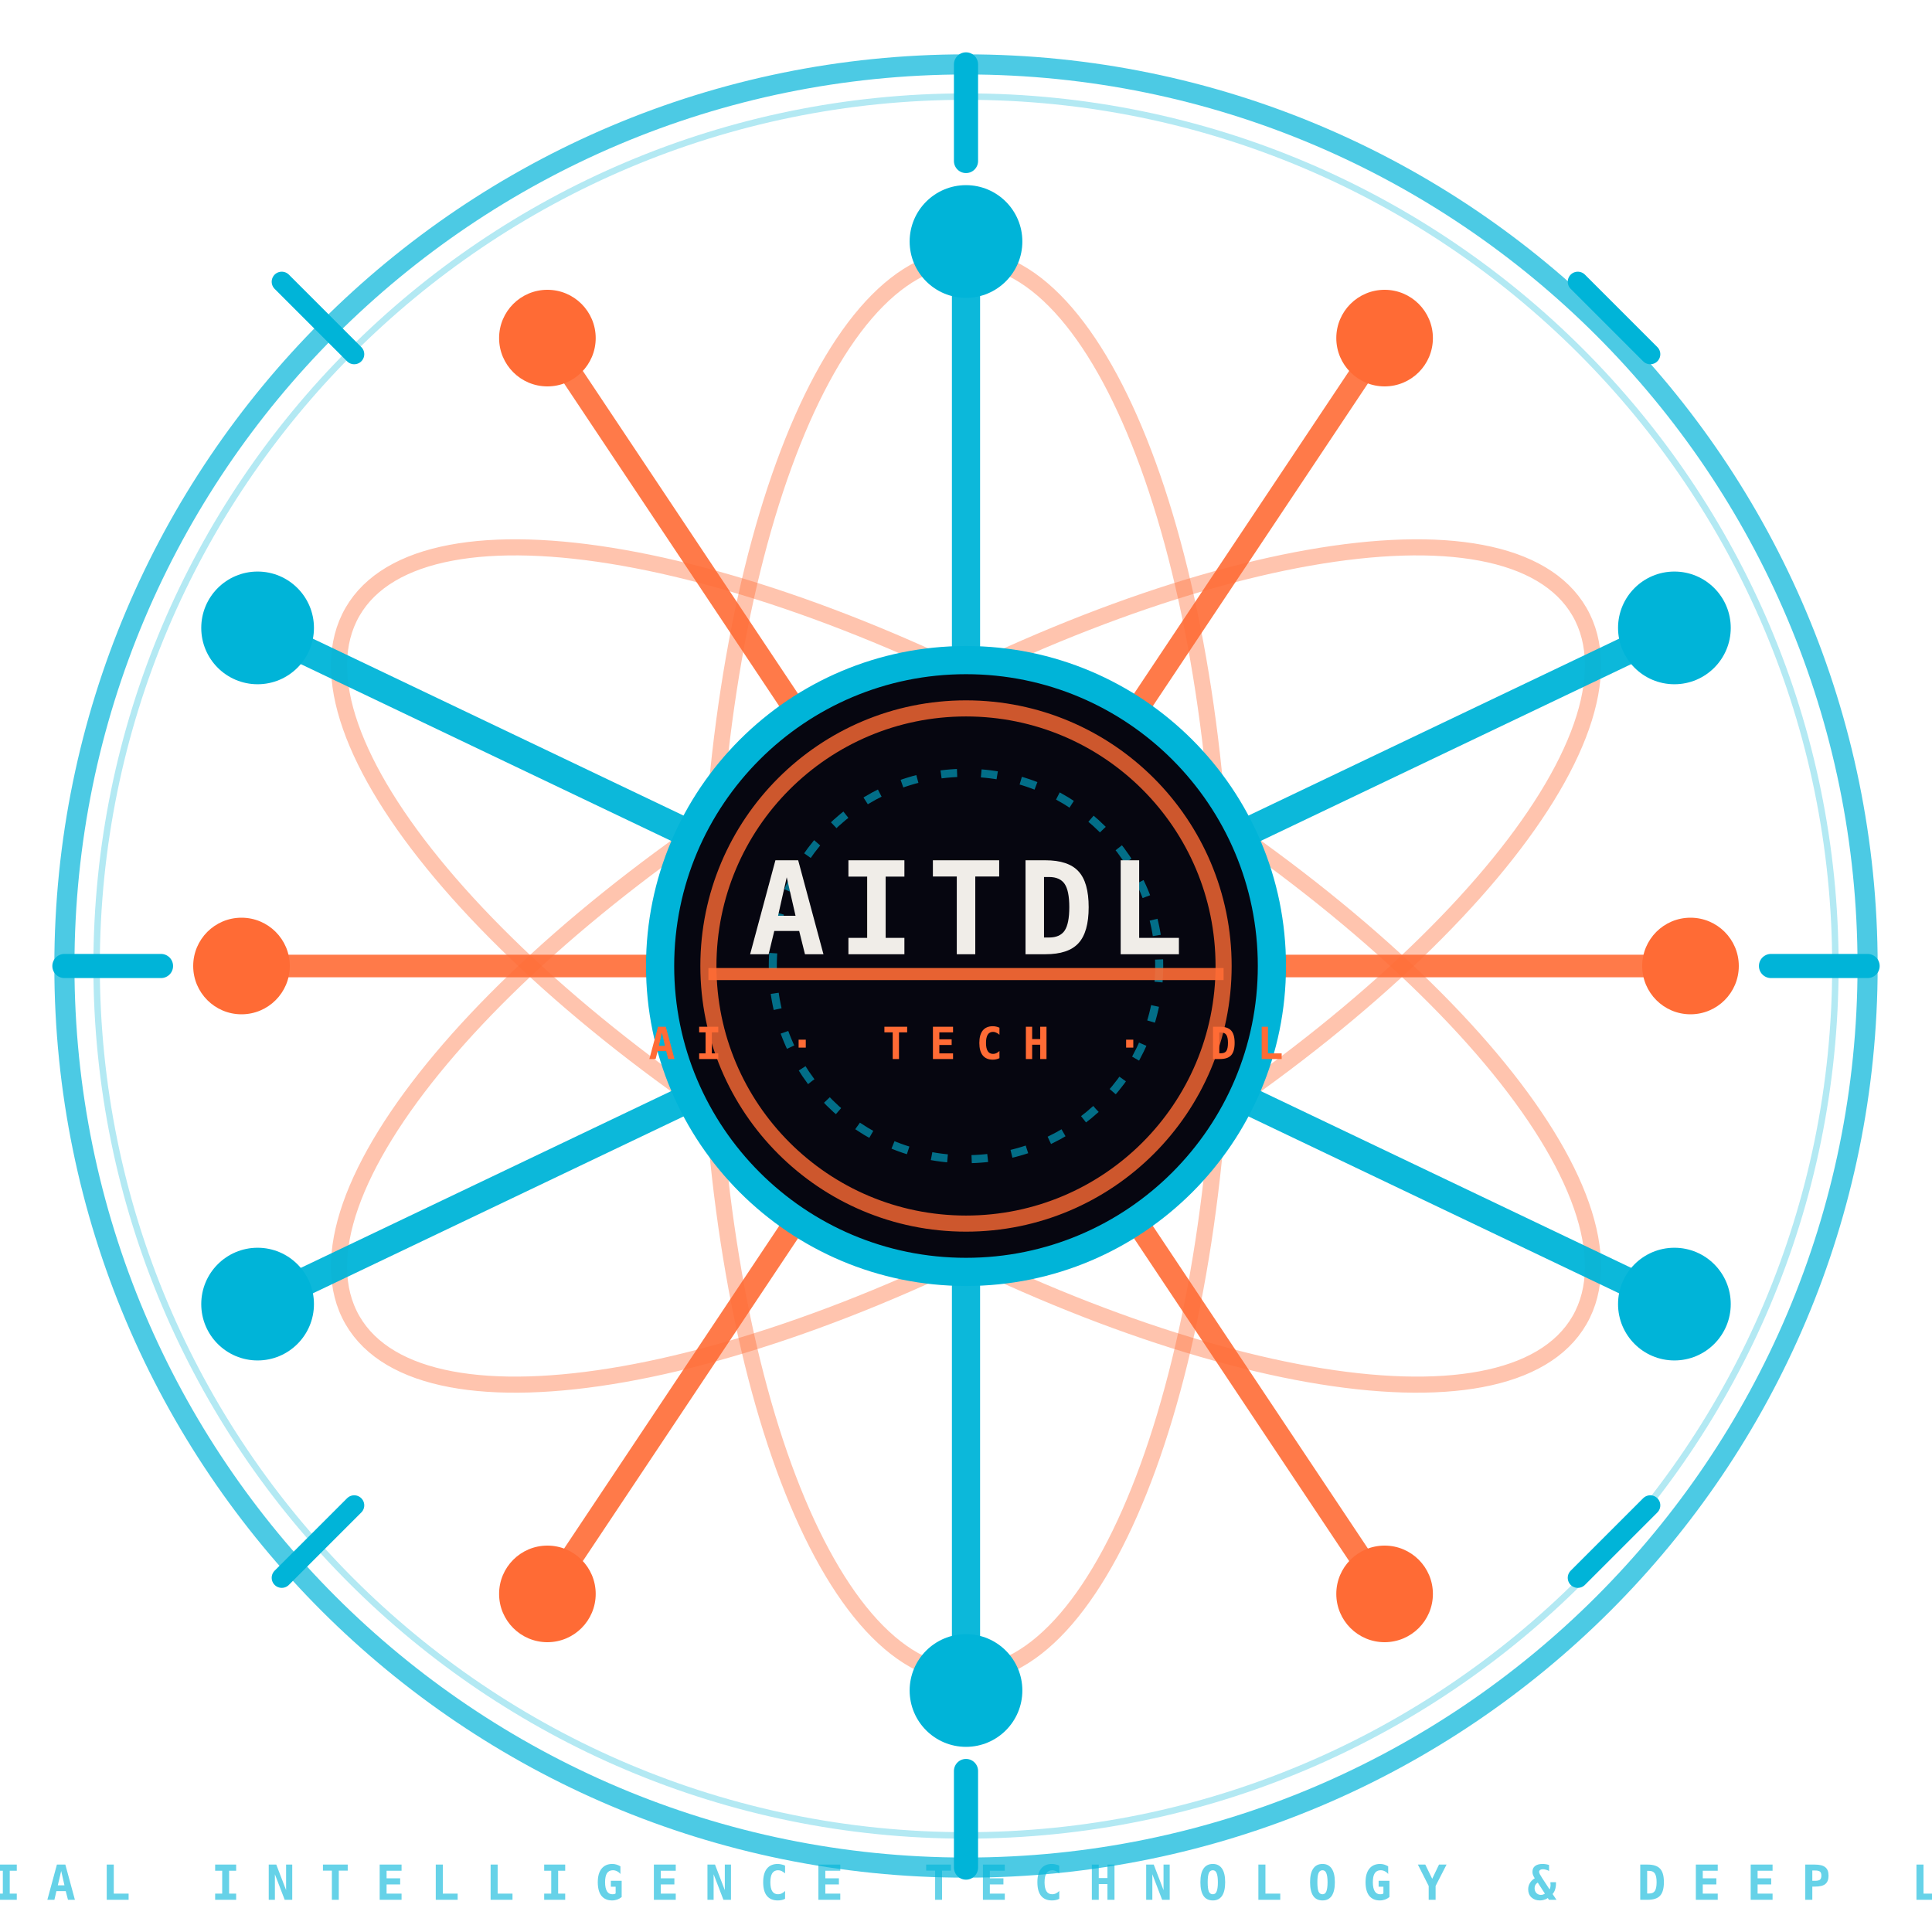
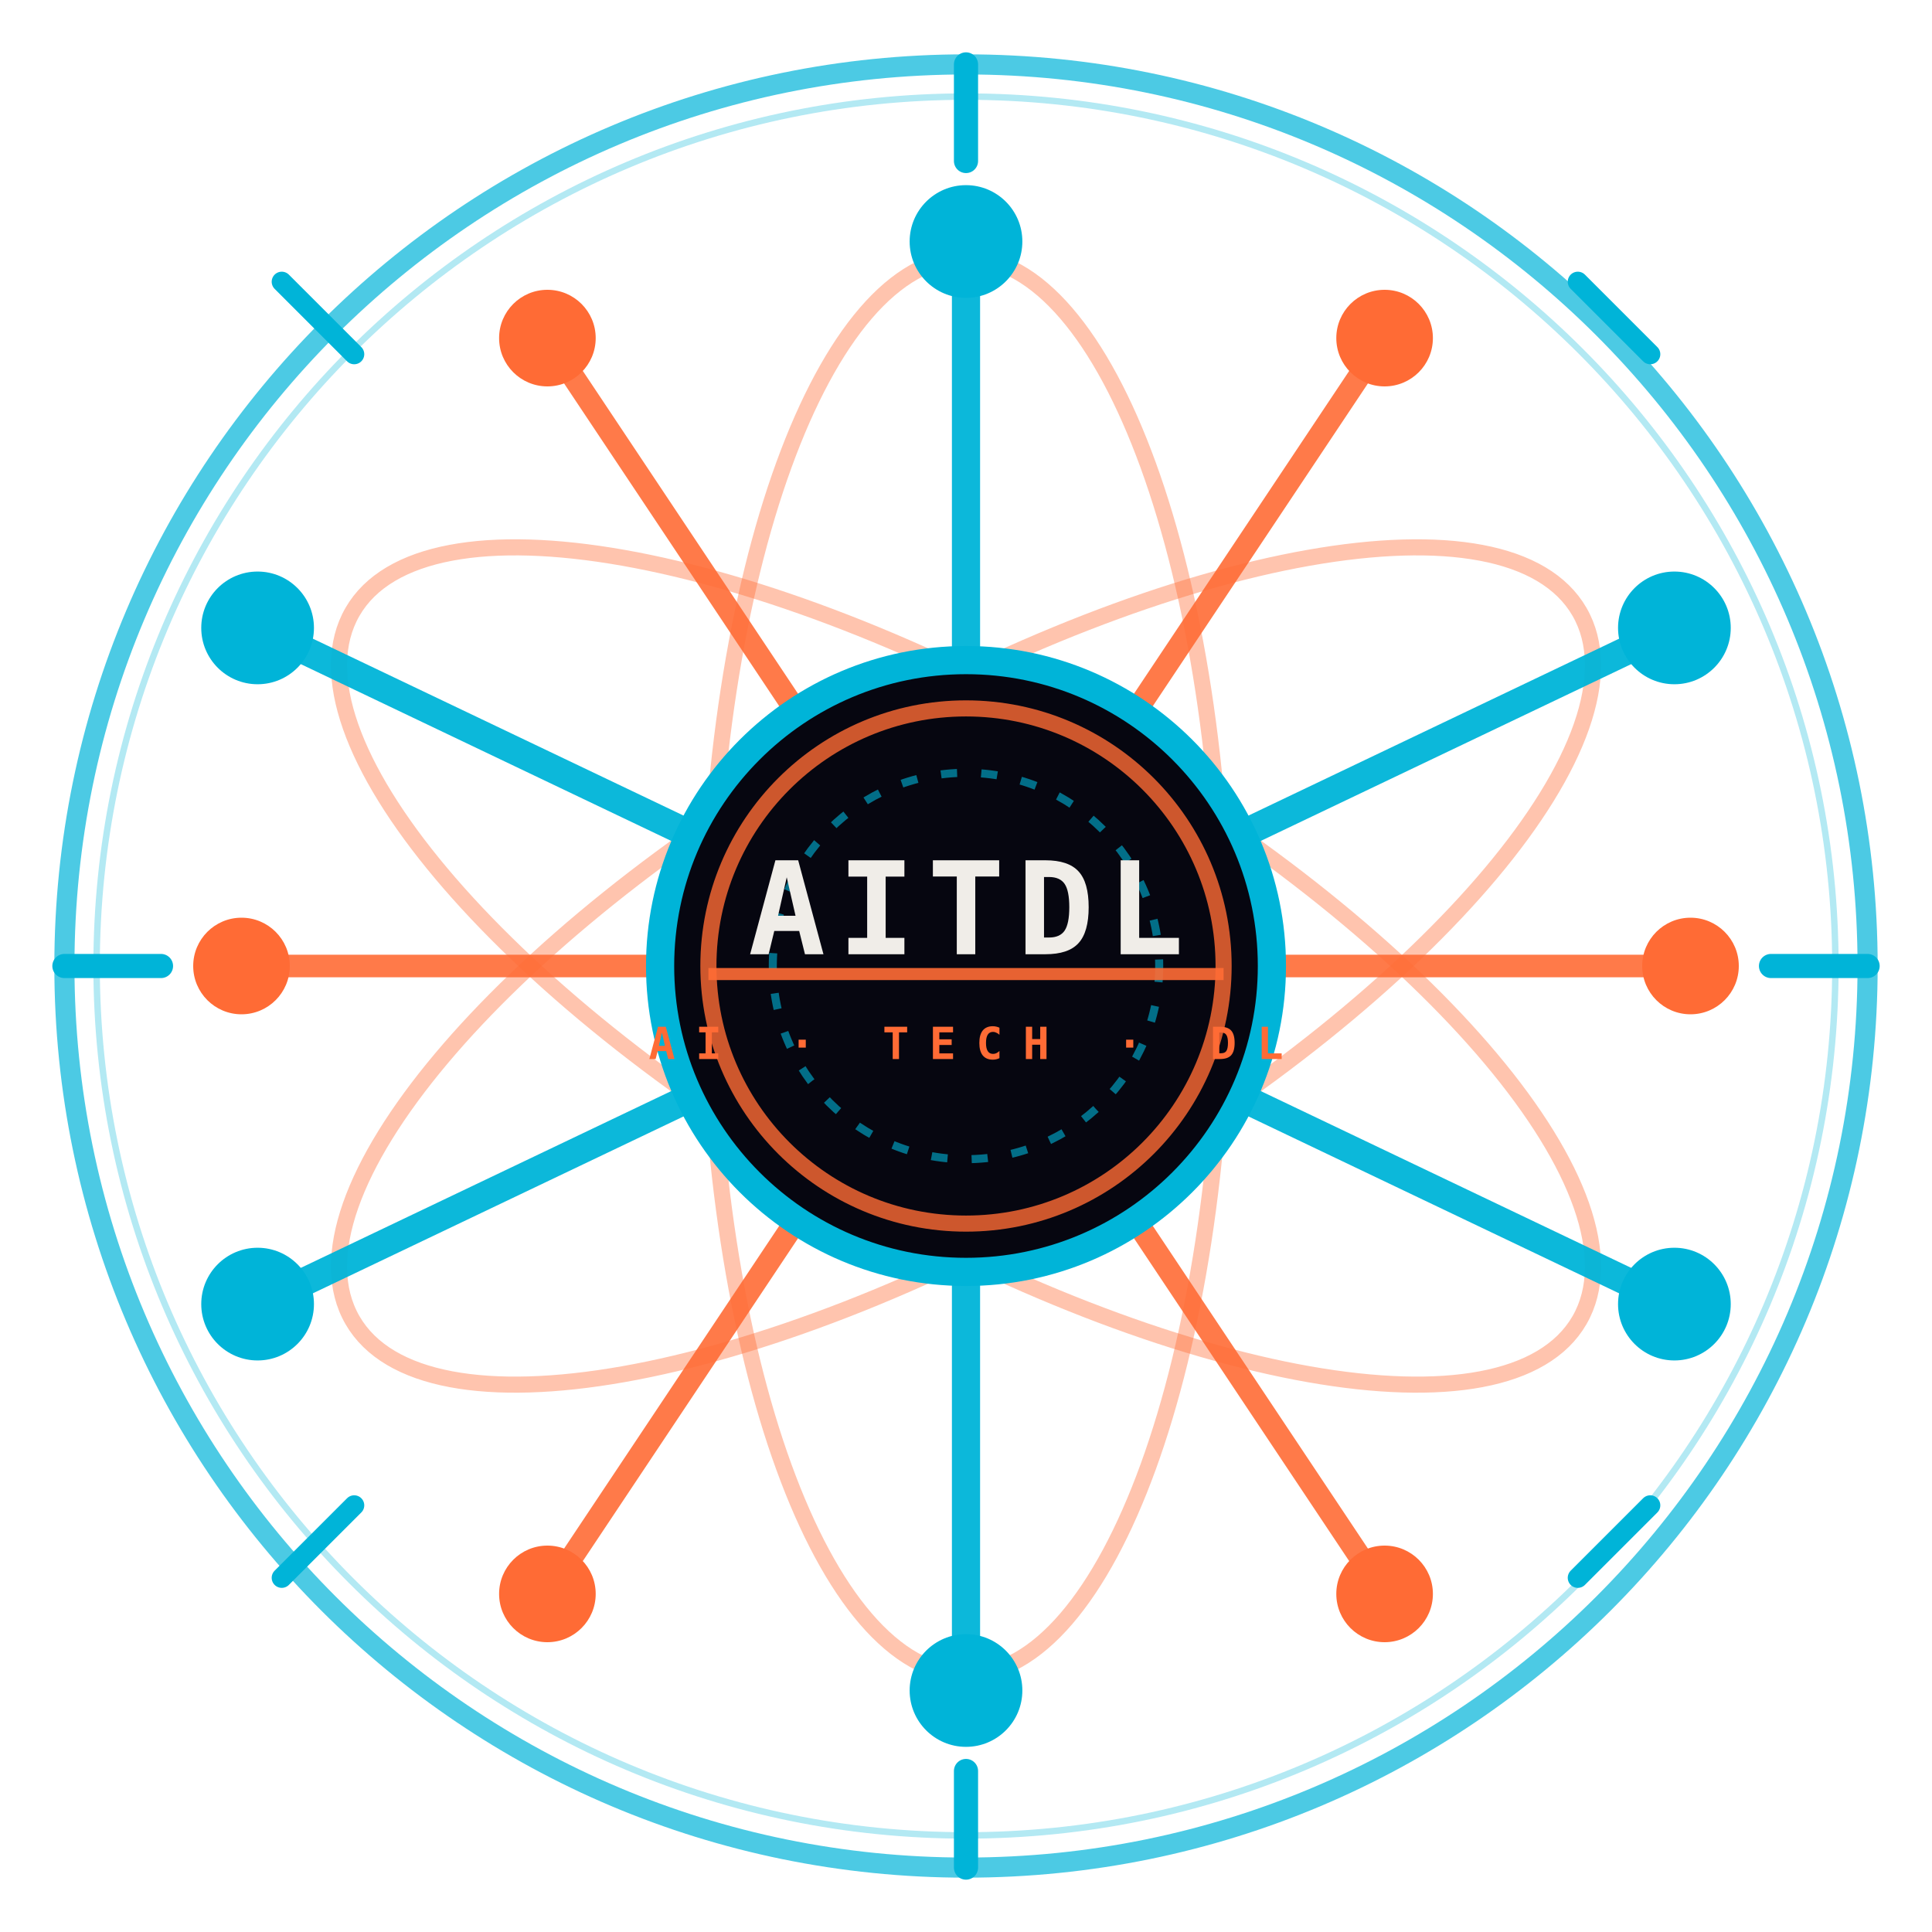
<svg xmlns="http://www.w3.org/2000/svg" viewBox="0 0 240 240">
-   <circle cx="120" cy="120" r="112" fill="none" stroke="#00B4D8" stroke-width="2.5" opacity="0.7" />
-   <circle cx="120" cy="120" r="108" fill="none" stroke="#00B4D8" stroke-width="0.8" opacity="0.3" />
-   <g stroke="#00B4D8" stroke-linecap="round">
+   <style>
+     @keyframes rotate-cw { from { transform: rotate(0deg); } to { transform: rotate(360deg); } }
+     @keyframes rotate-ccw { from { transform: rotate(360deg); } to { transform: rotate(0deg); } }
+     @keyframes pulse-energy { 0%, 100% { opacity: 0.6; stroke-width: 2.5; } 50% { opacity: 1; stroke-width: 3.5; } }
+     @keyframes float { 0%, 100% { transform: translateY(0); } 50% { transform: translateY(-2px); } }
+     @keyframes orbit-slow { from { transform: rotate(0deg); } to { transform: rotate(360deg); } }
+     
+     .ring-outer { transform-origin: center; animation: rotate-cw 60s linear infinite; }
+     .ticks { transform-origin: center; animation: rotate-ccw 120s linear infinite; }
+     .orbit-1 { transform-origin: center; animation: rotate-cw 15s linear infinite; }
+     .orbit-2 { transform-origin: center; animation: rotate-ccw 20s linear infinite; }
+     .orbit-3 { transform-origin: center; animation: rotate-cw 25s linear infinite; }
+     .core-pulse { animation: pulse-energy 3s ease-in-out infinite; }
+     .text-float { animation: float 4s ease-in-out infinite; }
+     .spoke { transform-origin: center; }
+   </style>
+   <circle class="ring-outer" cx="120" cy="120" r="112" fill="none" stroke="#00B4D8" stroke-width="2.5" opacity="0.7" />
+   <circle class="ring-outer" cx="120" cy="120" r="108" fill="none" stroke="#00B4D8" stroke-width="0.8" opacity="0.3" />
+   <g class="ticks" stroke="#00B4D8" stroke-linecap="round">
    <line x1="120" y1="8" x2="120" y2="20" stroke-width="3" />
    <line x1="120" y1="220" x2="120" y2="232" stroke-width="3" />
    <line x1="8" y1="120" x2="20" y2="120" stroke-width="3" />
    <line x1="220" y1="120" x2="232" y2="120" stroke-width="3" />
    <line x1="35" y1="35" x2="44" y2="44" stroke-width="2.5" />
    <line x1="196" y1="35" x2="205" y2="44" stroke-width="2.5" />
    <line x1="35" y1="196" x2="44" y2="187" stroke-width="2.5" />
    <line x1="196" y1="196" x2="205" y2="187" stroke-width="2.5" />
  </g>
-   <text x="120" y="236" font-family="monospace" font-size="6" font-weight="bold" fill="#00B4D8" text-anchor="middle" letter-spacing="3.2" opacity="0.6">ARTIFICIAL INTELLIGENCE TECHNOLOGY &amp; DEEP LEARNING</text>
-   <ellipse cx="120" cy="120" rx="88" ry="32" fill="none" stroke="#FF6B35" stroke-width="2" opacity="0.4" transform="rotate(-30 120 120)" />
-   <ellipse cx="120" cy="120" rx="88" ry="32" fill="none" stroke="#FF6B35" stroke-width="2" opacity="0.4" transform="rotate(30 120 120)" />
-   <ellipse cx="120" cy="120" rx="88" ry="32" fill="none" stroke="#FF6B35" stroke-width="2" opacity="0.4" transform="rotate(90 120 120)" />
-   <line x1="120" y1="30" x2="120" y2="120" stroke="#00B4D8" stroke-width="3.5" opacity="0.95" stroke-linecap="round" />
-   <line x1="172" y1="42" x2="120" y2="120" stroke="#FF6B35" stroke-width="2.8" opacity="0.9" stroke-linecap="round" />
-   <line x1="208" y1="78" x2="120" y2="120" stroke="#00B4D8" stroke-width="3.5" opacity="0.95" stroke-linecap="round" />
-   <line x1="210" y1="120" x2="120" y2="120" stroke="#FF6B35" stroke-width="2.8" opacity="0.9" stroke-linecap="round" />
-   <line x1="208" y1="162" x2="120" y2="120" stroke="#00B4D8" stroke-width="3.5" opacity="0.95" stroke-linecap="round" />
-   <line x1="172" y1="198" x2="120" y2="120" stroke="#FF6B35" stroke-width="2.8" opacity="0.9" stroke-linecap="round" />
-   <line x1="120" y1="210" x2="120" y2="120" stroke="#00B4D8" stroke-width="3.5" opacity="0.95" stroke-linecap="round" />
-   <line x1="68" y1="198" x2="120" y2="120" stroke="#FF6B35" stroke-width="2.8" opacity="0.9" stroke-linecap="round" />
-   <line x1="32" y1="162" x2="120" y2="120" stroke="#00B4D8" stroke-width="3.5" opacity="0.95" stroke-linecap="round" />
-   <line x1="30" y1="120" x2="120" y2="120" stroke="#FF6B35" stroke-width="2.8" opacity="0.9" stroke-linecap="round" />
-   <line x1="32" y1="78" x2="120" y2="120" stroke="#00B4D8" stroke-width="3.5" opacity="0.95" stroke-linecap="round" />
-   <line x1="68" y1="42" x2="120" y2="120" stroke="#FF6B35" stroke-width="2.8" opacity="0.9" stroke-linecap="round" />
+   <g class="orbit-1">
+     <ellipse cx="120" cy="120" rx="88" ry="32" fill="none" stroke="#FF6B35" stroke-width="2" opacity="0.4" transform="rotate(-30 120 120)" />
+   </g>
+   <g class="orbit-2">
+     <ellipse cx="120" cy="120" rx="88" ry="32" fill="none" stroke="#FF6B35" stroke-width="2" opacity="0.4" transform="rotate(30 120 120)" />
+   </g>
+   <g class="orbit-3">
+     <ellipse cx="120" cy="120" rx="88" ry="32" fill="none" stroke="#FF6B35" stroke-width="2" opacity="0.4" transform="rotate(90 120 120)" />
+   </g>
+   <g class="core-pulse">
+     <line x1="120" y1="30" x2="120" y2="120" stroke="#00B4D8" stroke-width="3.5" opacity="0.95" stroke-linecap="round" />
+     <line x1="172" y1="42" x2="120" y2="120" stroke="#FF6B35" stroke-width="2.8" opacity="0.9" stroke-linecap="round" />
+     <line x1="208" y1="78" x2="120" y2="120" stroke="#00B4D8" stroke-width="3.5" opacity="0.95" stroke-linecap="round" />
+     <line x1="210" y1="120" x2="120" y2="120" stroke="#FF6B35" stroke-width="2.8" opacity="0.9" stroke-linecap="round" />
+     <line x1="208" y1="162" x2="120" y2="120" stroke="#00B4D8" stroke-width="3.5" opacity="0.95" stroke-linecap="round" />
+     <line x1="172" y1="198" x2="120" y2="120" stroke="#FF6B35" stroke-width="2.8" opacity="0.9" stroke-linecap="round" />
+     <line x1="120" y1="210" x2="120" y2="120" stroke="#00B4D8" stroke-width="3.5" opacity="0.95" stroke-linecap="round" />
+     <line x1="68" y1="198" x2="120" y2="120" stroke="#FF6B35" stroke-width="2.8" opacity="0.9" stroke-linecap="round" />
+     <line x1="32" y1="162" x2="120" y2="120" stroke="#00B4D8" stroke-width="3.5" opacity="0.95" stroke-linecap="round" />
+     <line x1="30" y1="120" x2="120" y2="120" stroke="#FF6B35" stroke-width="2.8" opacity="0.9" stroke-linecap="round" />
+     <line x1="32" y1="78" x2="120" y2="120" stroke="#00B4D8" stroke-width="3.5" opacity="0.95" stroke-linecap="round" />
+     <line x1="68" y1="42" x2="120" y2="120" stroke="#FF6B35" stroke-width="2.8" opacity="0.9" stroke-linecap="round" />
+   </g>
  <circle cx="120" cy="30" r="7" fill="#00B4D8" />
  <circle cx="172" cy="42" r="6" fill="#FF6B35" />
  <circle cx="208" cy="78" r="7" fill="#00B4D8" />
  <circle cx="210" cy="120" r="6" fill="#FF6B35" />
  <circle cx="208" cy="162" r="7" fill="#00B4D8" />
  <circle cx="172" cy="198" r="6" fill="#FF6B35" />
  <circle cx="120" cy="210" r="7" fill="#00B4D8" />
  <circle cx="68" cy="198" r="6" fill="#FF6B35" />
  <circle cx="32" cy="162" r="7" fill="#00B4D8" />
  <circle cx="30" cy="120" r="6" fill="#FF6B35" />
  <circle cx="32" cy="78" r="7" fill="#00B4D8" />
  <circle cx="68" cy="42" r="6" fill="#FF6B35" />
  <circle cx="120" cy="120" r="38" fill="#060610" stroke="#00B4D8" stroke-width="3.5" />
-   <circle cx="120" cy="120" r="32" fill="none" stroke="#FF6B35" stroke-width="2" opacity="0.8" />
-   <circle cx="120" cy="120" r="24" fill="none" stroke="#00B4D8" stroke-width="1" opacity="0.6" stroke-dasharray="2,3" />
-   <text x="120" y="114" font-family="monospace" font-weight="900" font-size="16" fill="#F0EDE8" text-anchor="middle" dominant-baseline="middle" letter-spacing="1.5">AITDL</text>
-   <line x1="88" y1="121" x2="152" y2="121" stroke="#FF6B35" stroke-width="1.5" opacity="0.9" />
-   <text x="120" y="130" font-family="monospace" font-weight="bold" font-size="5.5" fill="#FF6B35" text-anchor="middle" dominant-baseline="middle" letter-spacing="2.5" opacity="1">AI · TECH · DL</text>
+   <circle class="core-pulse" cx="120" cy="120" r="32" fill="none" stroke="#FF6B35" stroke-width="2" opacity="0.8" />
+   <circle class="ticks" cx="120" cy="120" r="24" fill="none" stroke="#00B4D8" stroke-width="1" opacity="0.6" stroke-dasharray="2,3" />
+   <g class="text-float">
+     <text x="120" y="114" font-family="monospace" font-weight="900" font-size="16" fill="#F0EDE8" text-anchor="middle" dominant-baseline="middle" letter-spacing="1.5">AITDL</text>
+     <line x1="88" y1="121" x2="152" y2="121" stroke="#FF6B35" stroke-width="1.5" opacity="0.9" />
+     <text x="120" y="130" font-family="monospace" font-weight="bold" font-size="5.5" fill="#FF6B35" text-anchor="middle" dominant-baseline="middle" letter-spacing="2.5" opacity="1">AI · TECH · DL</text>
+   </g>
</svg>
